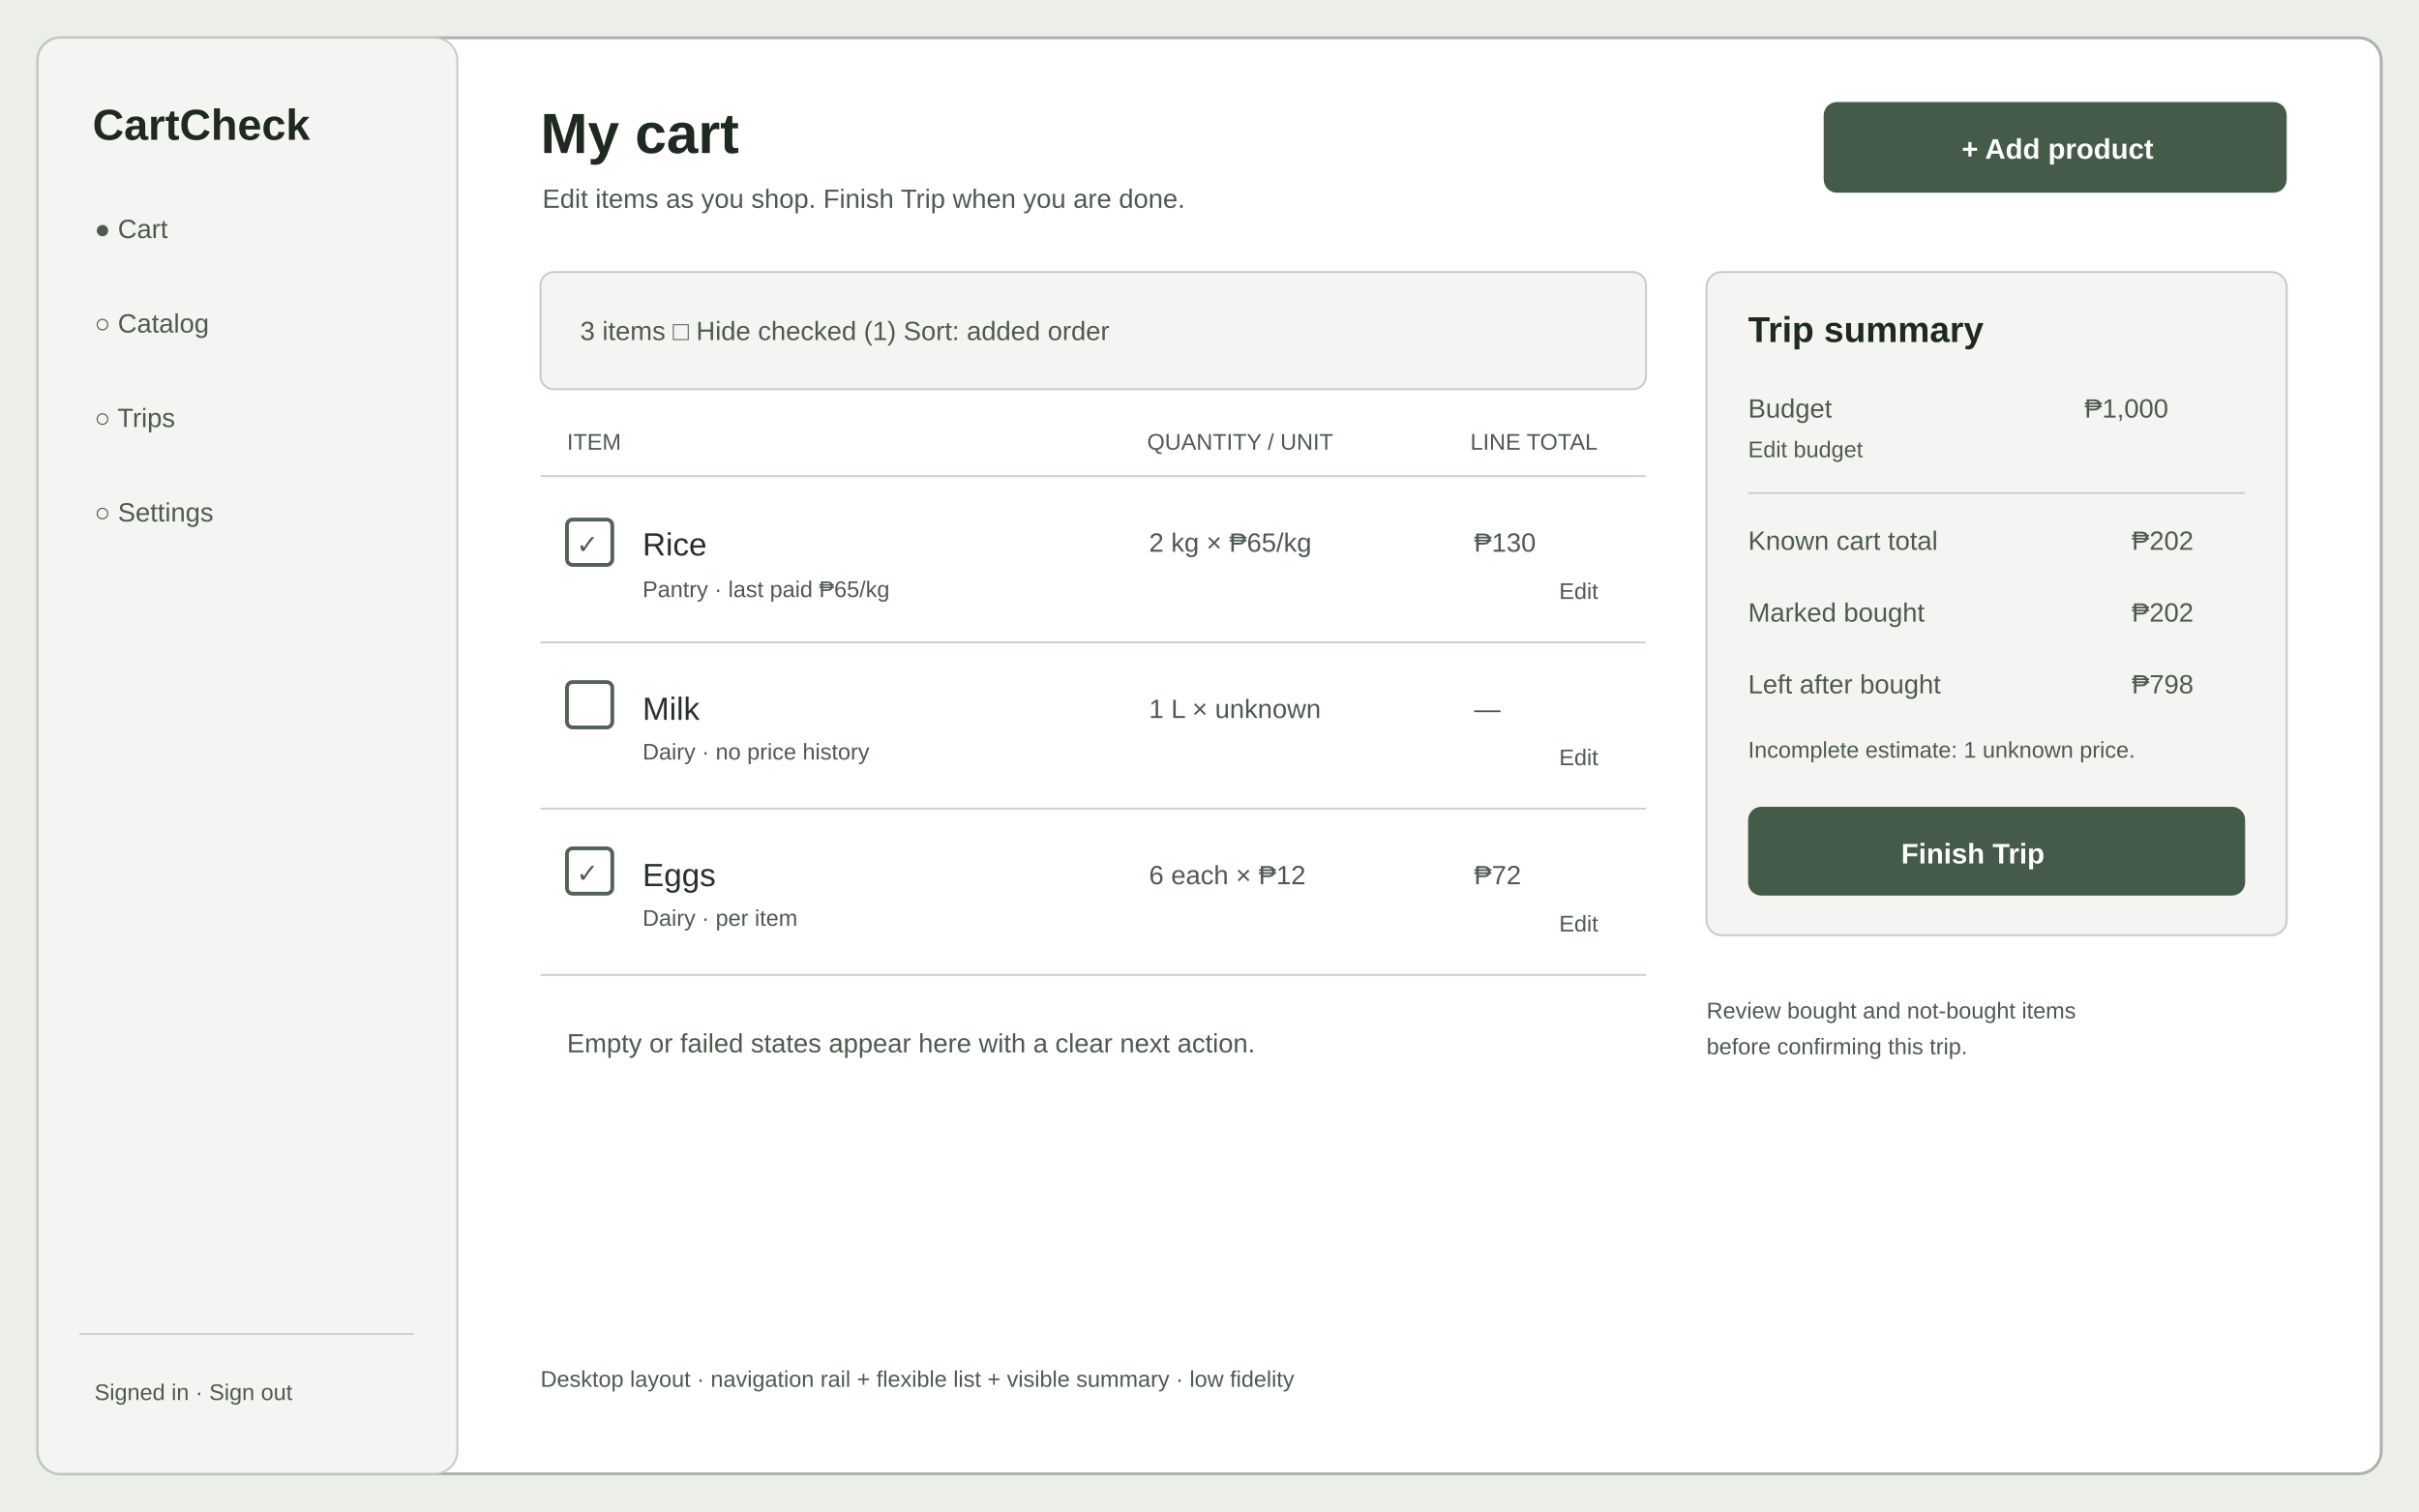
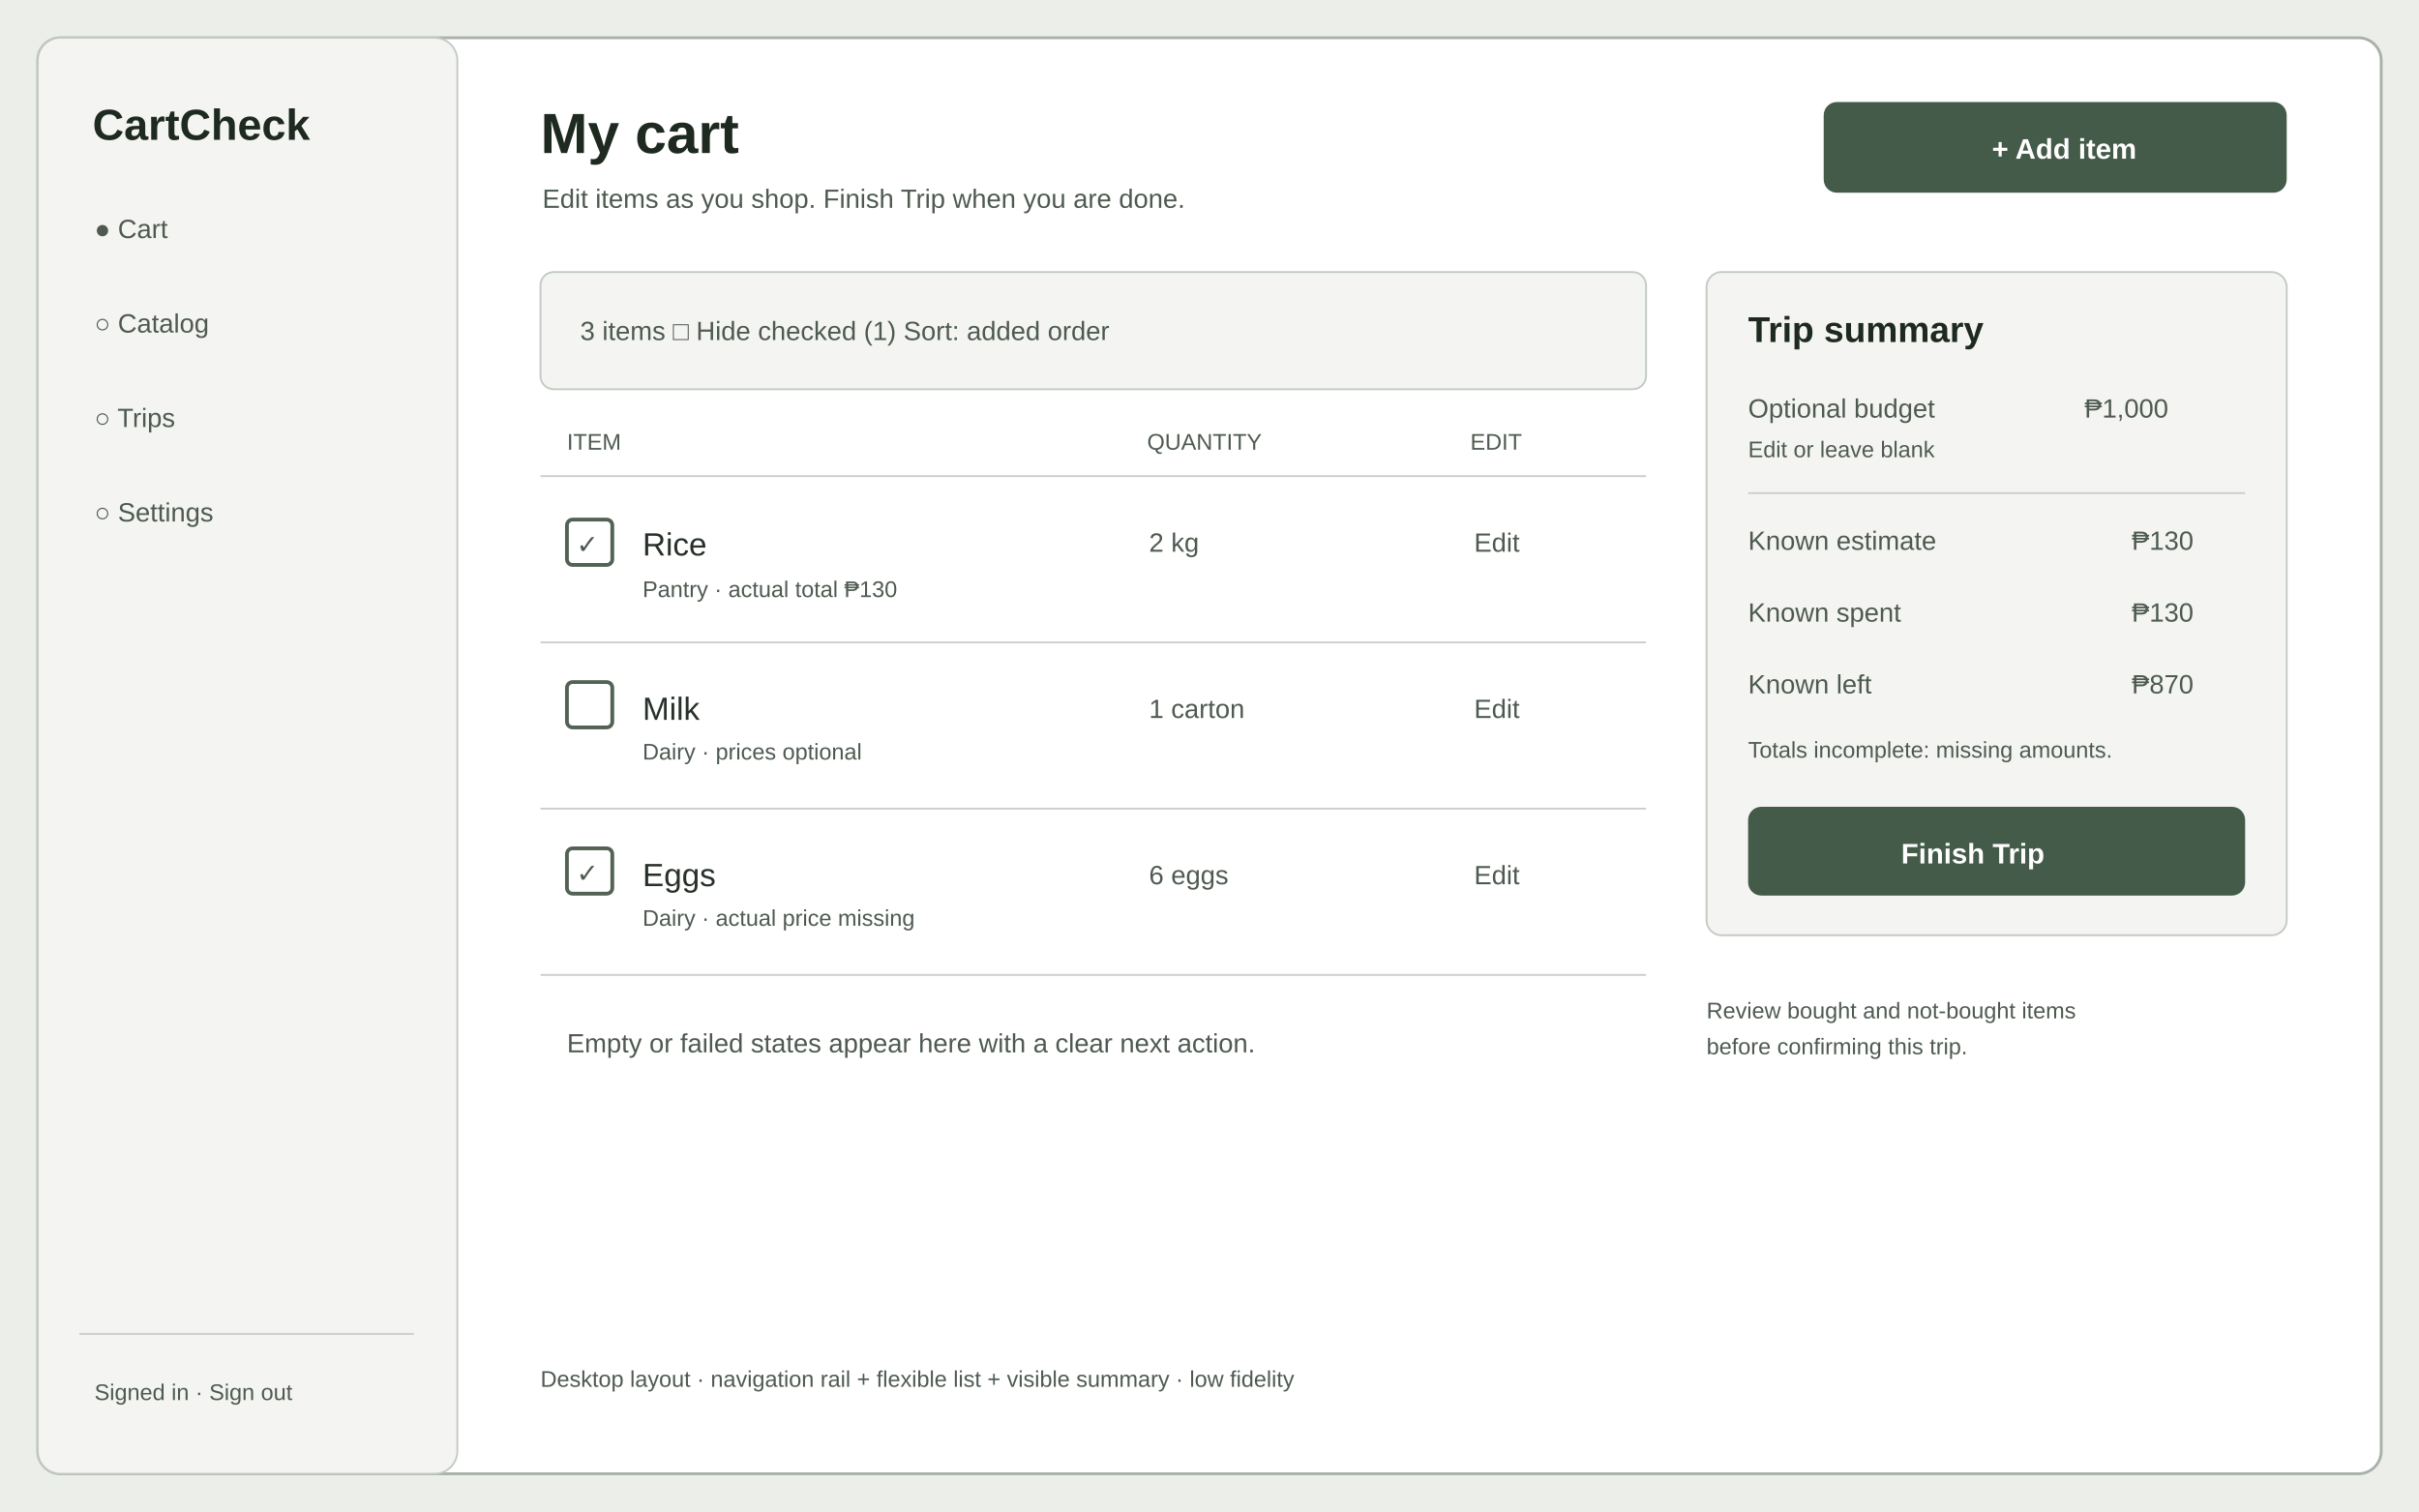
<svg xmlns="http://www.w3.org/2000/svg" width="1280" height="800" viewBox="0 0 1280 800" role="img" aria-labelledby="title desc">
  <style>
    .bg{fill:#eceeea}.surface{fill:#fff;stroke:#a8b2a9;stroke-width:1.5}.soft{fill:#f4f5f2;stroke:#c3cbc4}.line{stroke:#cbd0cb}.text{fill:#283129;font:17px Arial,sans-serif}.small{fill:#4e5a50;font:14px Arial,sans-serif}.tiny{fill:#4e5a50;font:12px Arial,sans-serif}.head{fill:#1e2a20;font:bold 30px Arial,sans-serif}.subhead{fill:#1e2a20;font:bold 19px Arial,sans-serif}.brand{fill:#1e2a20;font:bold 23px Arial,sans-serif}.button{fill:#445b49}.buttontext{fill:#fff;font:bold 15px Arial,sans-serif}.check{fill:#fff;stroke:#536255;stroke-width:2}
  </style>
  <rect class="bg" width="1280" height="800" />
  <rect class="surface" x="20" y="20" width="1240" height="760" rx="12" />
  <rect class="soft" x="20" y="20" width="222" height="760" rx="12" />
  <text class="brand" x="49" y="74">CartCheck</text>
  <text class="small" x="50" y="126">●  Cart</text>
  <text class="small" x="50" y="176">○  Catalog</text>
  <text class="small" x="50" y="226">○  Trips</text>
  <text class="small" x="50" y="276">○  Settings</text>
  <line class="line" x1="42" y1="706" x2="219" y2="706" />
  <text class="tiny" x="50" y="741">Signed in · Sign out</text>
  <text class="head" x="286" y="81">My cart</text>
  <text class="small" x="287" y="110">Edit items as you shop. Finish Trip when you are done.</text>
  <rect class="button" x="965" y="54" width="245" height="48" rx="7" />
-   <text class="buttontext" x="1038" y="84">+ Add product</text>
+   <text class="buttontext" x="1054" y="84">+ Add item</text>
  <rect class="soft" x="286" y="144" width="585" height="62" rx="7" />
  <text class="small" x="307" y="180">3 items     □ Hide checked (1)     Sort: added order</text>
  <text class="tiny" x="300" y="238">ITEM</text>
-   <text class="tiny" x="607" y="238">QUANTITY / UNIT</text>
-   <text class="tiny" x="778" y="238">LINE TOTAL</text>
+   <text class="tiny" x="607" y="238">QUANTITY</text>
+   <text class="tiny" x="778" y="238">EDIT</text>
  <line class="line" x1="286" y1="252" x2="871" y2="252" />
  <rect class="check" x="300" y="275" width="24" height="24" rx="3" />
  <text class="small" x="305" y="293">✓</text>
  <text class="text" x="340" y="294">Rice</text>
-   <text class="tiny" x="340" y="316">Pantry · last paid ₱65/kg</text>
-   <text class="small" x="608" y="292">2 kg × ₱65/kg</text>
-   <text class="small" x="780" y="292">₱130</text>
-   <text class="tiny" x="825" y="317">Edit</text>
+   <text class="tiny" x="340" y="316">Pantry · actual total ₱130</text>
+   <text class="small" x="608" y="292">2 kg</text>
+   <text class="small" x="780" y="292">Edit</text>
  <line class="line" x1="286" y1="340" x2="871" y2="340" />
  <rect class="check" x="300" y="361" width="24" height="24" rx="3" />
  <text class="text" x="340" y="381">Milk</text>
-   <text class="tiny" x="340" y="402">Dairy · no price history</text>
-   <text class="small" x="608" y="380">1 L × unknown</text>
-   <text class="small" x="780" y="380">—</text>
-   <text class="tiny" x="825" y="405">Edit</text>
+   <text class="tiny" x="340" y="402">Dairy · prices optional</text>
+   <text class="small" x="608" y="380">1 carton</text>
+   <text class="small" x="780" y="380">Edit</text>
  <line class="line" x1="286" y1="428" x2="871" y2="428" />
  <rect class="check" x="300" y="449" width="24" height="24" rx="3" />
  <text class="small" x="305" y="467">✓</text>
  <text class="text" x="340" y="469">Eggs</text>
-   <text class="tiny" x="340" y="490">Dairy · per item</text>
-   <text class="small" x="608" y="468">6 each × ₱12</text>
-   <text class="small" x="780" y="468">₱72</text>
-   <text class="tiny" x="825" y="493">Edit</text>
+   <text class="tiny" x="340" y="490">Dairy · actual price missing</text>
+   <text class="small" x="608" y="468">6 eggs</text>
+   <text class="small" x="780" y="468">Edit</text>
  <line class="line" x1="286" y1="516" x2="871" y2="516" />
  <text class="small" x="300" y="557">Empty or failed states appear here with a clear next action.</text>
  <rect class="soft" x="903" y="144" width="307" height="351" rx="8" />
  <text class="subhead" x="925" y="181">Trip summary</text>
-   <text class="small" x="925" y="221">Budget</text>
+   <text class="small" x="925" y="221">Optional budget</text>
  <text class="small" x="1103" y="221">₱1,000</text>
-   <text class="tiny" x="925" y="242">Edit budget</text>
+   <text class="tiny" x="925" y="242">Edit or leave blank</text>
  <line class="line" x1="925" y1="261" x2="1188" y2="261" />
-   <text class="small" x="925" y="291">Known cart total</text>
-   <text class="small" x="1128" y="291">₱202</text>
-   <text class="small" x="925" y="329">Marked bought</text>
-   <text class="small" x="1128" y="329">₱202</text>
-   <text class="small" x="925" y="367">Left after bought</text>
-   <text class="small" x="1128" y="367">₱798</text>
-   <text class="tiny" x="925" y="401">Incomplete estimate: 1 unknown price.</text>
+   <text class="small" x="925" y="291">Known estimate</text>
+   <text class="small" x="1128" y="291">₱130</text>
+   <text class="small" x="925" y="329">Known spent</text>
+   <text class="small" x="1128" y="329">₱130</text>
+   <text class="small" x="925" y="367">Known left</text>
+   <text class="small" x="1128" y="367">₱870</text>
+   <text class="tiny" x="925" y="401">Totals incomplete: missing amounts.</text>
  <rect class="button" x="925" y="427" width="263" height="47" rx="7" />
  <text class="buttontext" x="1006" y="457">Finish Trip</text>
  <text class="tiny" x="903" y="539">Review bought and not-bought items</text>
  <text class="tiny" x="903" y="558">before confirming this trip.</text>
  <text class="tiny" x="286" y="734">Desktop layout · navigation rail + flexible list + visible summary · low fidelity</text>
</svg>
